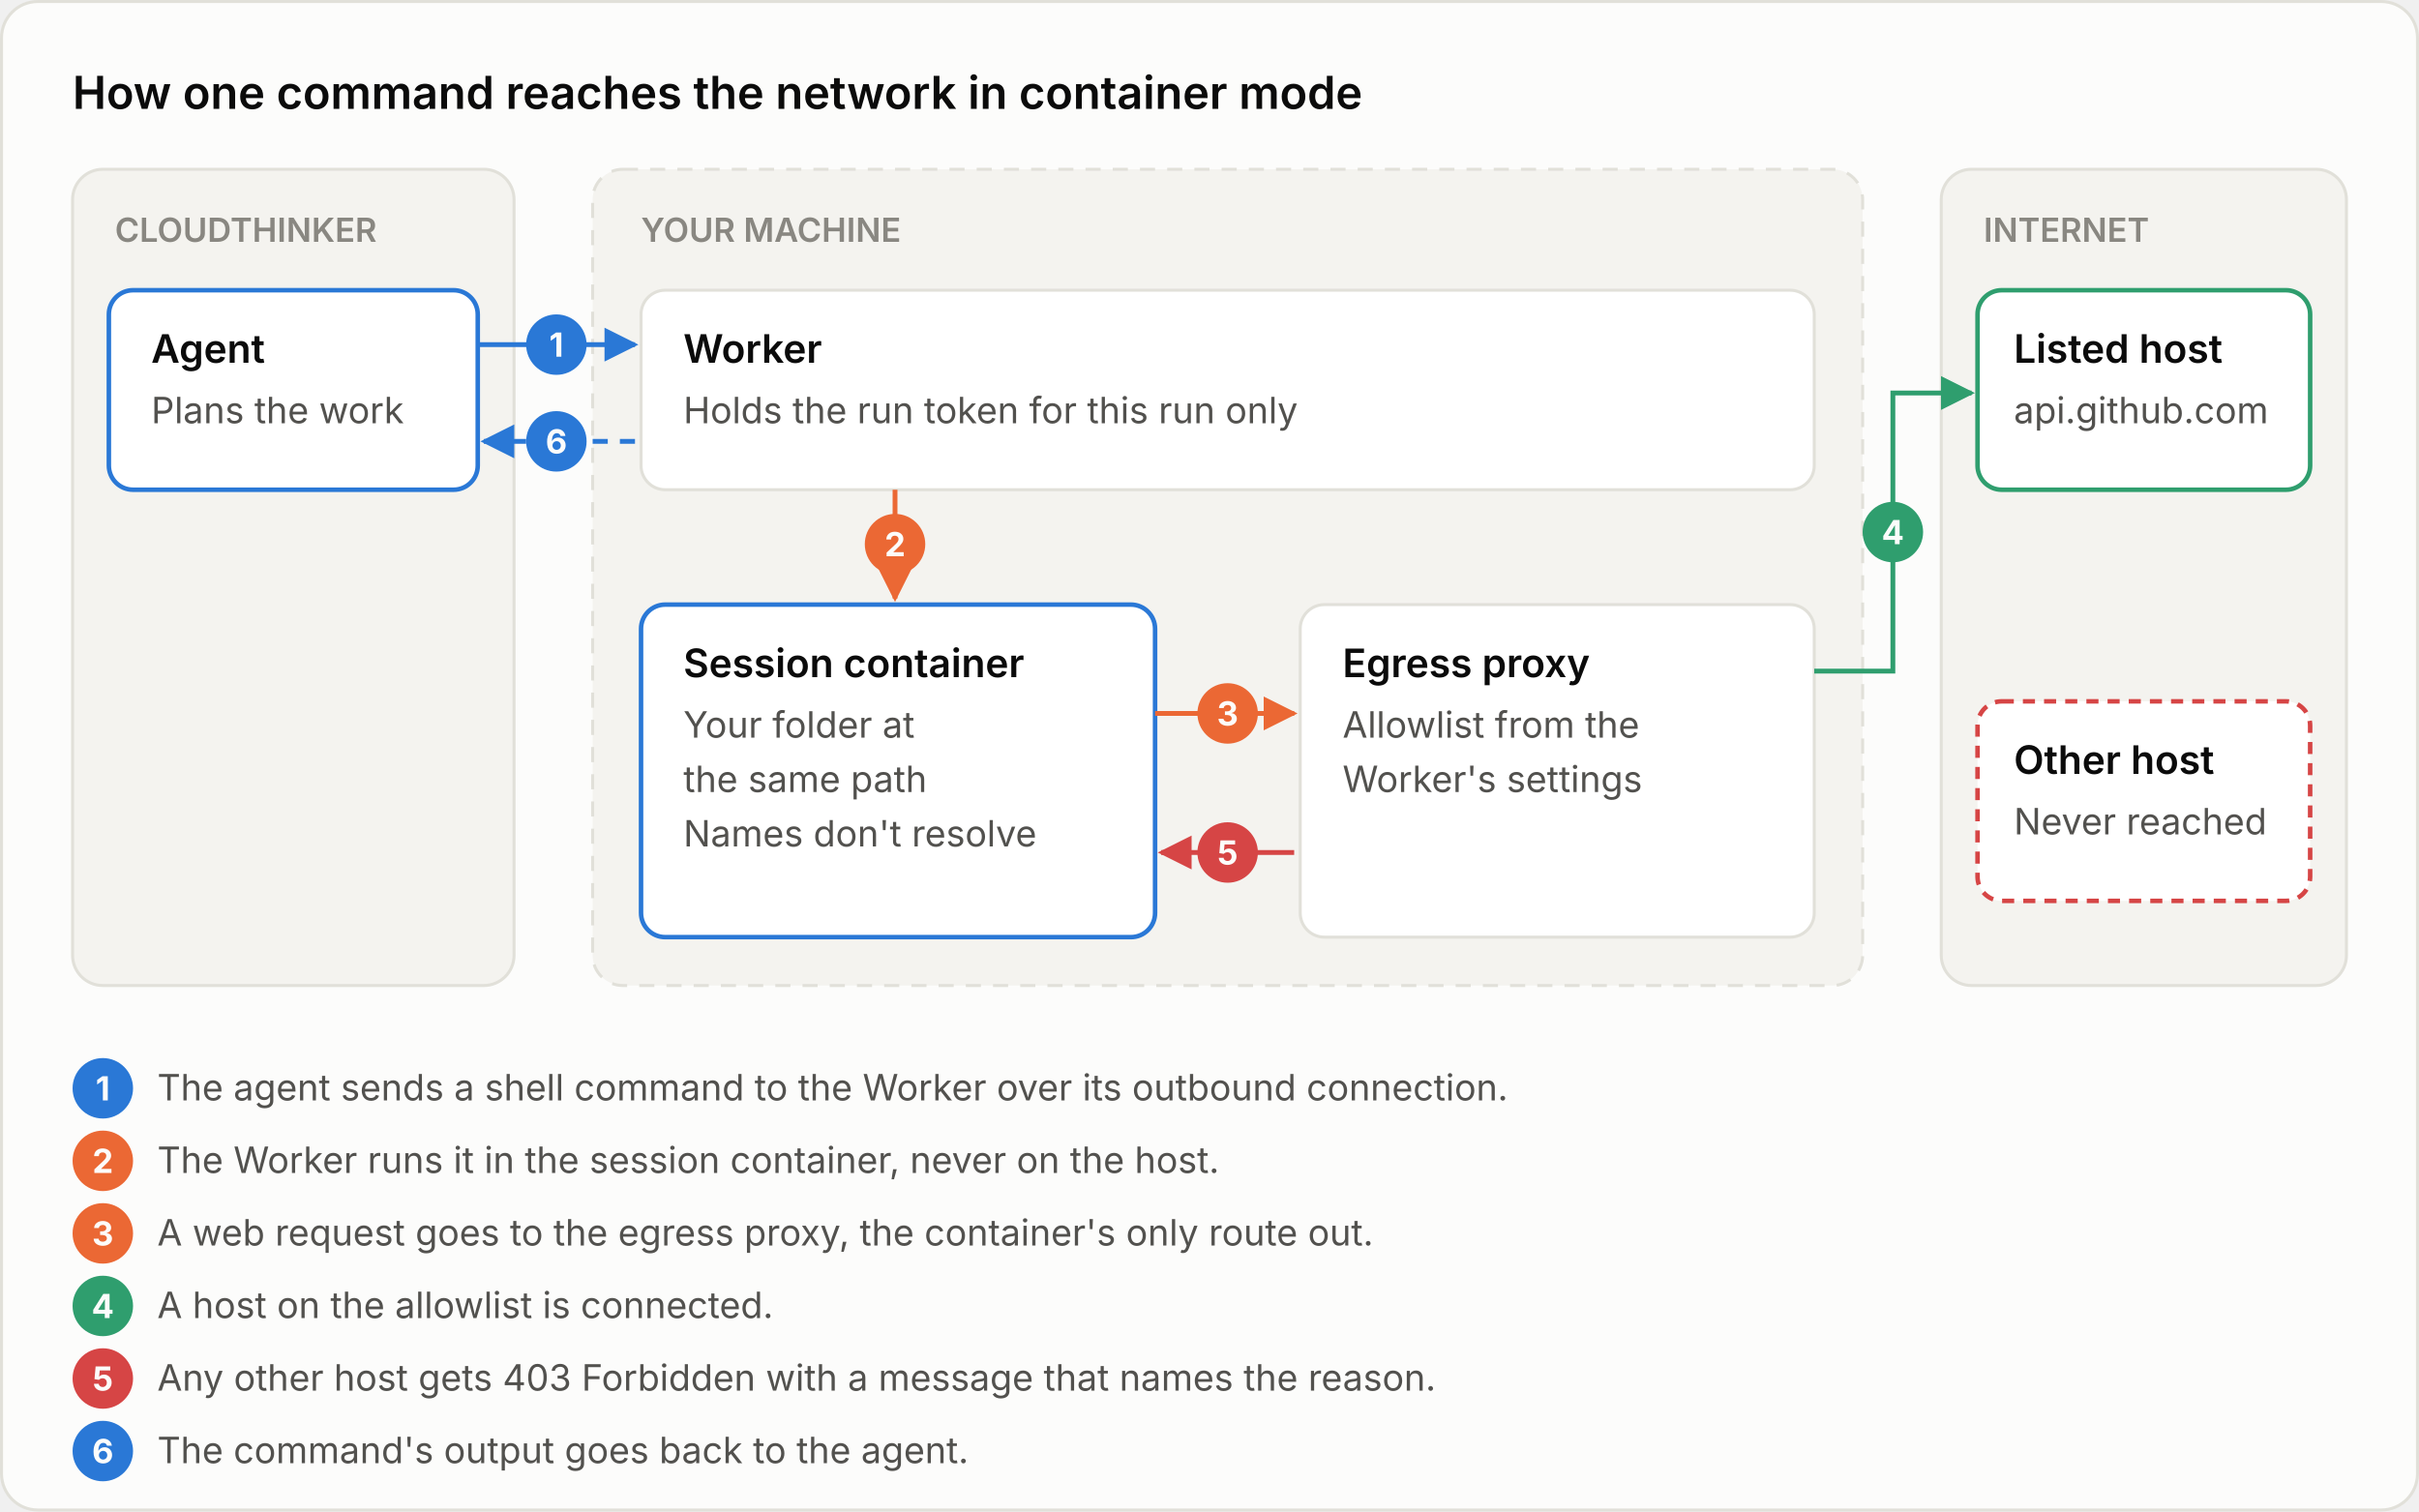
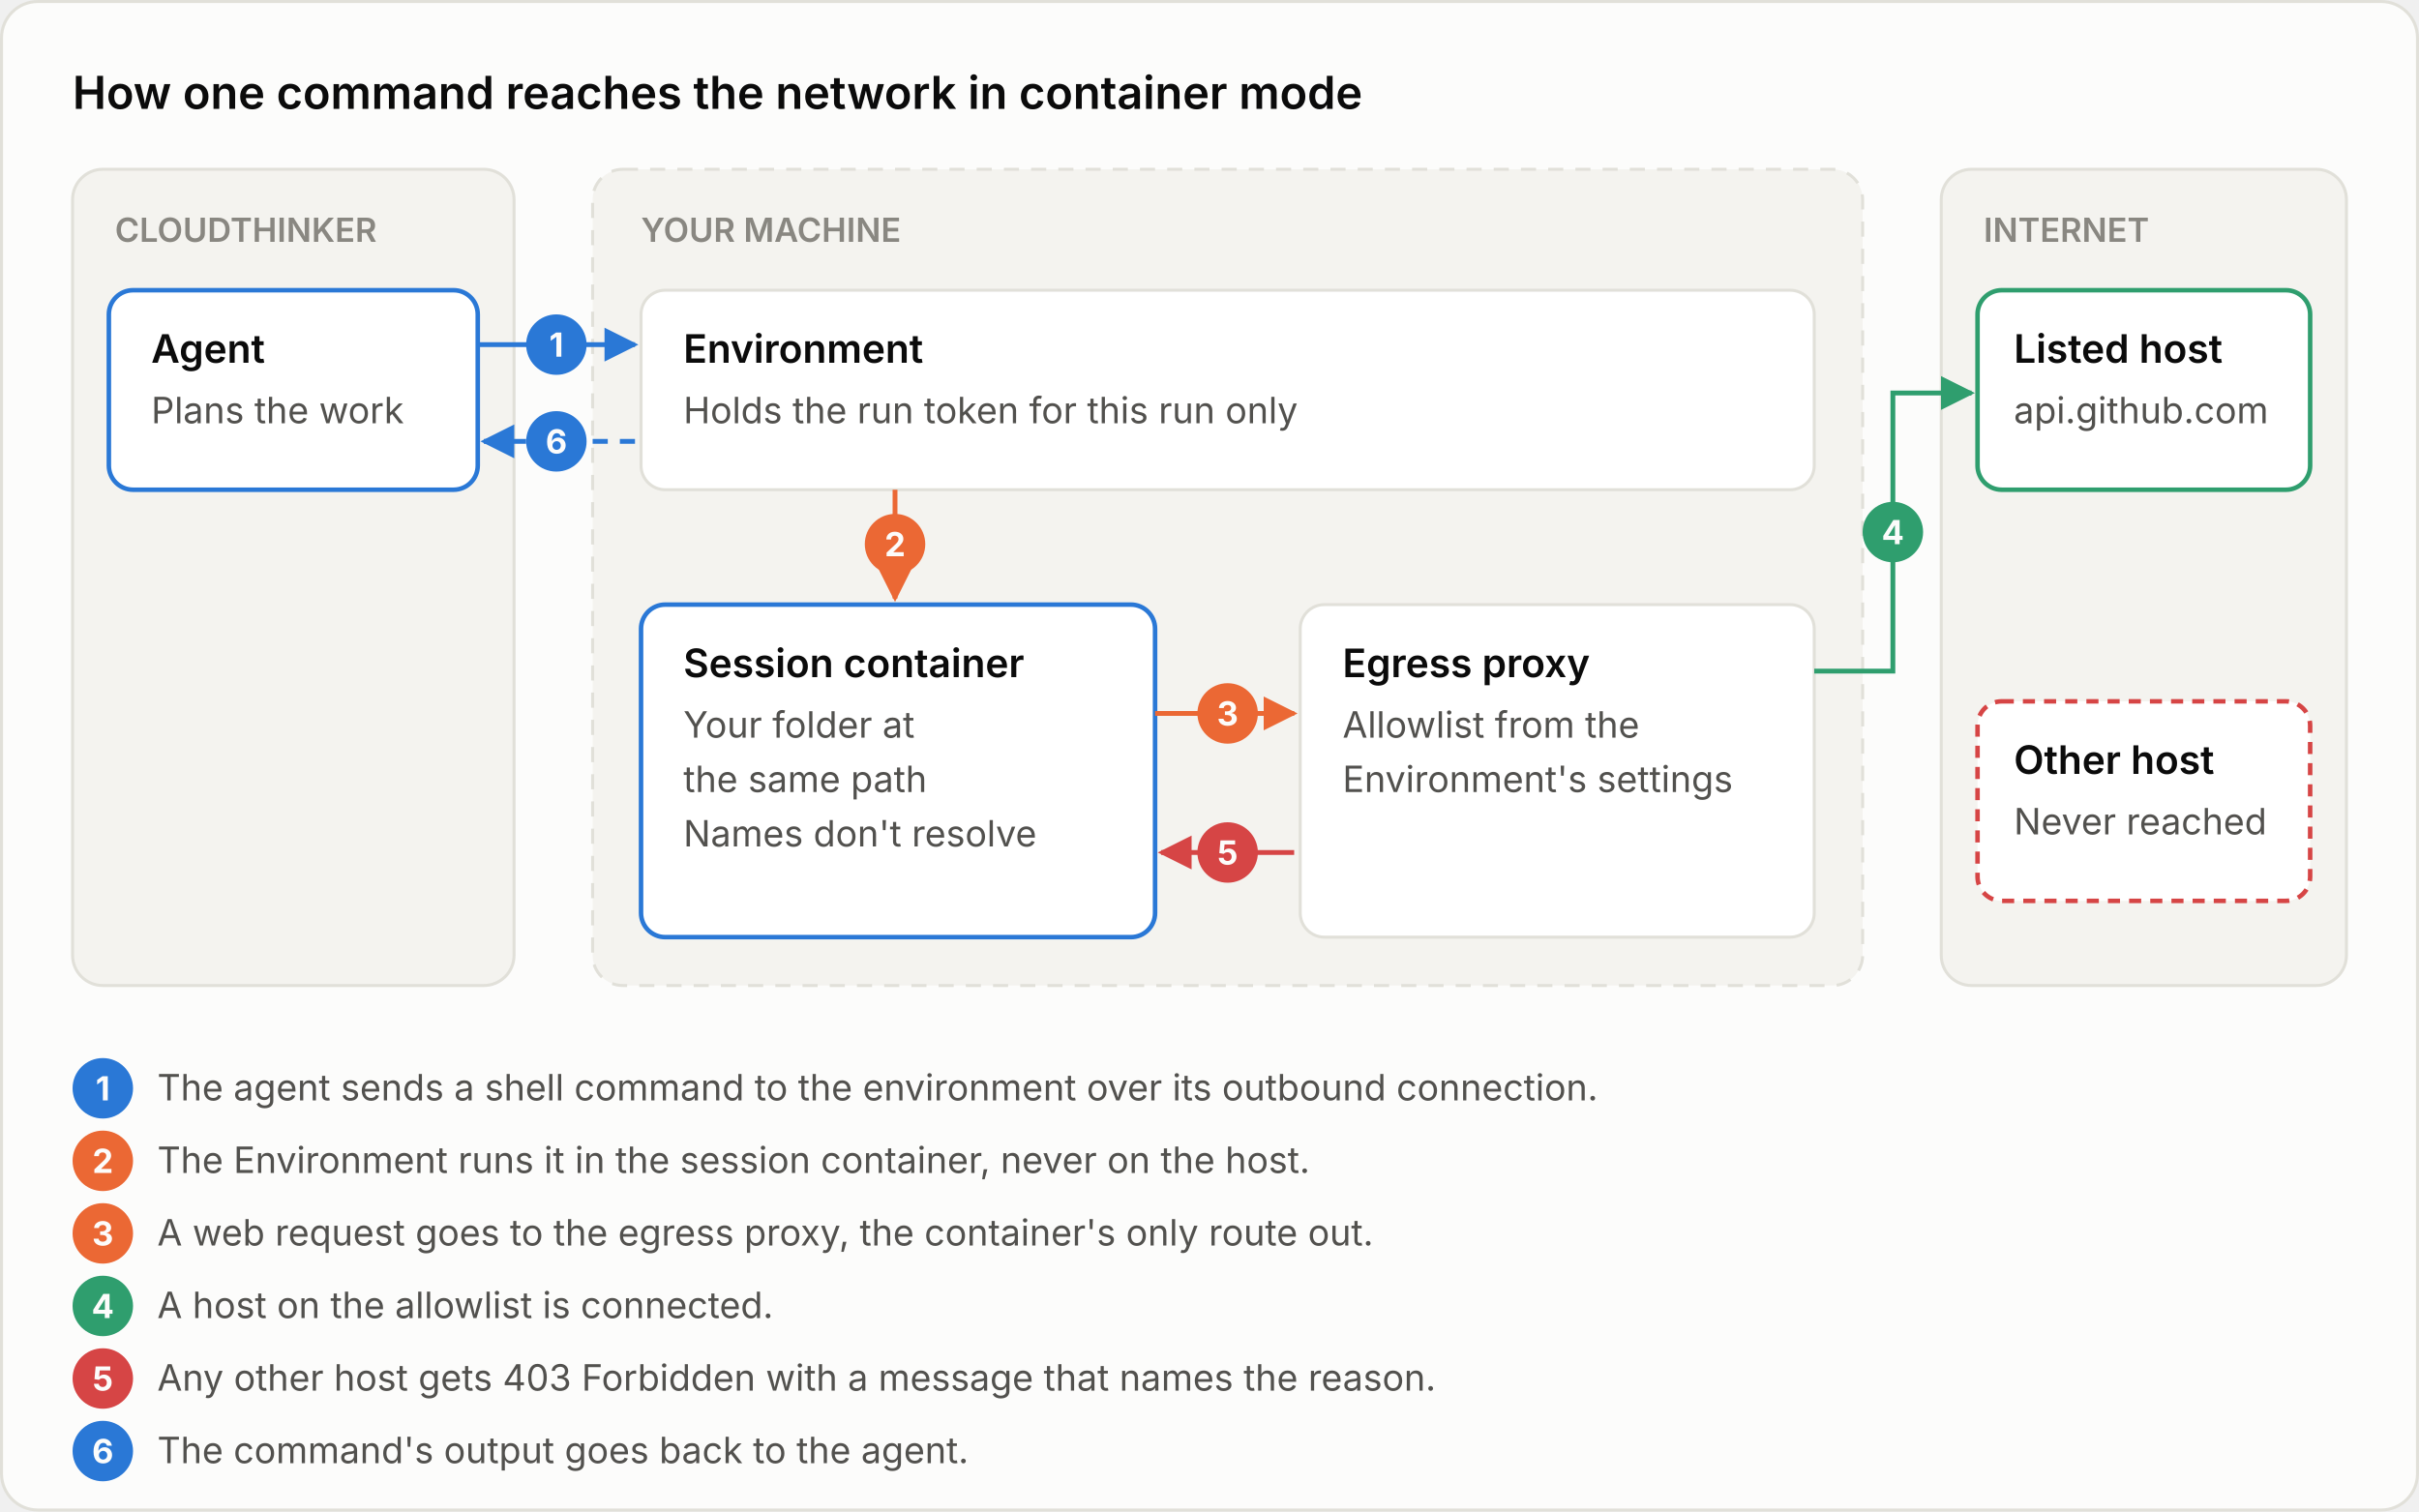
- <svg xmlns="http://www.w3.org/2000/svg" viewBox="0 0 800 500" width="800" height="500" role="img" aria-label="In container mode the agent sends a command to the Worker, the Worker runs it in the session container, the command reaches the internet only through the egress proxy, which connects a listed host and refuses anything else, and the output returns to the agent" font-family="-apple-system, BlinkMacSystemFont, 'Segoe UI', Inter, Helvetica, Arial, sans-serif">
+ <svg xmlns="http://www.w3.org/2000/svg" viewBox="0 0 800 500" width="800" height="500" role="img" aria-label="In container mode the agent sends a command to the environment, the environment runs it in the session container, the command reaches the internet only through the egress proxy, which connects a listed host and refuses anything else, and the output returns to the agent" font-family="-apple-system, BlinkMacSystemFont, 'Segoe UI', Inter, Helvetica, Arial, sans-serif">
  <defs>
    <marker id="a-blue" viewBox="0 0 10 10" refX="9" refY="5" markerWidth="7" markerHeight="7" orient="auto-start-reverse">
      <path d="M0,0 L10,5 L0,10 z" fill="#2a78d6" />
    </marker>
    <marker id="a-orange" viewBox="0 0 10 10" refX="9" refY="5" markerWidth="7" markerHeight="7" orient="auto-start-reverse">
      <path d="M0,0 L10,5 L0,10 z" fill="#eb6834" />
    </marker>
    <marker id="a-green" viewBox="0 0 10 10" refX="9" refY="5" markerWidth="7" markerHeight="7" orient="auto-start-reverse">
      <path d="M0,0 L10,5 L0,10 z" fill="#2f9e6e" />
    </marker>
    <marker id="a-red" viewBox="0 0 10 10" refX="9" refY="5" markerWidth="7" markerHeight="7" orient="auto-start-reverse">
      <path d="M0,0 L10,5 L0,10 z" fill="#d64545" />
    </marker>
  </defs>
  <rect x="0.5" y="0.5" width="799" height="499" rx="12" fill="#fcfcfb" stroke="#e1e0d9" />
  <text x="24" y="36" fill="#0b0b0b" font-size="15" font-weight="600" text-anchor="start">How one command reaches the network in container mode</text>
  <rect x="24" y="56" width="146" height="270" rx="10" fill="#f4f3ef" stroke="#e1e0d9" />
  <text x="38" y="80" fill="#898781" font-size="11" font-weight="600" text-anchor="start">CLOUDTHINKER</text>
  <rect x="36" y="96" width="122" height="66" rx="8" fill="#ffffff" stroke="#2a78d6" stroke-width="1.5" />
  <text x="50" y="120" fill="#0b0b0b" font-size="13" font-weight="600" text-anchor="start">Agent</text>
  <text x="50" y="140" fill="#52514e" font-size="12" font-weight="400" text-anchor="start">Plans the work</text>
  <rect x="196" y="56" width="420" height="270" rx="10" fill="#f4f3ef" stroke="#e1e0d9" stroke-dasharray="5 4" />
  <text x="212" y="80" fill="#898781" font-size="11" font-weight="600" text-anchor="start">YOUR MACHINE</text>
  <rect x="212" y="96" width="388" height="66" rx="8" fill="#ffffff" stroke="#e1e0d9" />
-   <text x="226" y="120" fill="#0b0b0b" font-size="13" font-weight="600" text-anchor="start">Worker</text>
+   <text x="226" y="120" fill="#0b0b0b" font-size="13" font-weight="600" text-anchor="start">Environment</text>
  <text x="226" y="140" fill="#52514e" font-size="12" font-weight="400" text-anchor="start">Holds the run token for this run only</text>
  <rect x="212" y="200" width="170" height="110" rx="8" fill="#ffffff" stroke="#2a78d6" stroke-width="1.5" />
  <text x="226" y="224" fill="#0b0b0b" font-size="13" font-weight="600" text-anchor="start">Session container</text>
  <text x="226" y="244" fill="#52514e" font-size="12" font-weight="400" text-anchor="start">Your folder at</text>
  <text x="226" y="262" fill="#52514e" font-size="12" font-weight="400" text-anchor="start">the same path</text>
  <text x="226" y="280" fill="#52514e" font-size="12" font-weight="400" text-anchor="start">Names don't resolve</text>
  <rect x="430" y="200" width="170" height="110" rx="8" fill="#ffffff" stroke="#e1e0d9" />
  <text x="444" y="224" fill="#0b0b0b" font-size="13" font-weight="600" text-anchor="start">Egress proxy</text>
  <text x="444" y="244" fill="#52514e" font-size="12" font-weight="400" text-anchor="start">Allowlist from the</text>
-   <text x="444" y="262" fill="#52514e" font-size="12" font-weight="400" text-anchor="start">Worker's settings</text>
+   <text x="444" y="262" fill="#52514e" font-size="12" font-weight="400" text-anchor="start">Environment's settings</text>
  <rect x="642" y="56" width="134" height="270" rx="10" fill="#f4f3ef" stroke="#e1e0d9" />
  <text x="656" y="80" fill="#898781" font-size="11" font-weight="600" text-anchor="start">INTERNET</text>
  <rect x="654" y="96" width="110" height="66" rx="8" fill="#ffffff" stroke="#2f9e6e" stroke-width="1.5" />
  <text x="666" y="120" fill="#0b0b0b" font-size="13" font-weight="600" text-anchor="start">Listed host</text>
  <text x="666" y="140" fill="#52514e" font-size="12" font-weight="400" text-anchor="start">api.github.com</text>
  <rect x="654" y="232" width="110" height="66" rx="8" fill="#ffffff" stroke="#d64545" stroke-width="1.5" stroke-dasharray="4 3" />
  <text x="666" y="256" fill="#0b0b0b" font-size="13" font-weight="600" text-anchor="start">Other host</text>
  <text x="666" y="276" fill="#52514e" font-size="12" font-weight="400" text-anchor="start">Never reached</text>
  <line x1="158" y1="114" x2="210" y2="114" stroke="#2a78d6" stroke-width="1.6" marker-end="url(#a-blue)" />
  <circle cx="184" cy="114" r="10" fill="#2a78d6" />
  <text x="184" y="118" fill="#fcfcfb" font-size="11" font-weight="700" text-anchor="middle">1</text>
  <line x1="296" y1="162" x2="296" y2="198" stroke="#eb6834" stroke-width="1.6" marker-end="url(#a-orange)" />
  <circle cx="296" cy="180" r="10" fill="#eb6834" />
  <text x="296" y="184" fill="#fcfcfb" font-size="11" font-weight="700" text-anchor="middle">2</text>
  <line x1="382" y1="236" x2="428" y2="236" stroke="#eb6834" stroke-width="1.6" marker-end="url(#a-orange)" />
  <circle cx="406" cy="236" r="10" fill="#eb6834" />
  <text x="406" y="240" fill="#fcfcfb" font-size="11" font-weight="700" text-anchor="middle">3</text>
  <path d="M600 222 L626 222 L626 130 L652 130" fill="none" stroke="#2f9e6e" stroke-width="1.6" marker-end="url(#a-green)" />
  <circle cx="626" cy="176" r="10" fill="#2f9e6e" />
  <text x="626" y="180" fill="#fcfcfb" font-size="11" font-weight="700" text-anchor="middle">4</text>
  <line x1="428" y1="282" x2="384" y2="282" stroke="#d64545" stroke-width="1.6" marker-end="url(#a-red)" />
  <circle cx="406" cy="282" r="10" fill="#d64545" />
  <text x="406" y="286" fill="#fcfcfb" font-size="11" font-weight="700" text-anchor="middle">5</text>
  <line x1="210" y1="146" x2="160" y2="146" stroke="#2a78d6" stroke-width="1.6" stroke-dasharray="5 4" marker-end="url(#a-blue)" />
  <circle cx="184" cy="146" r="10" fill="#2a78d6" />
  <text x="184" y="150" fill="#fcfcfb" font-size="11" font-weight="700" text-anchor="middle">6</text>
  <circle cx="34" cy="360" r="10" fill="#2a78d6" />
  <text x="34" y="364" fill="#fcfcfb" font-size="11" font-weight="700" text-anchor="middle">1</text>
-   <text x="52" y="364" fill="#52514e" font-size="12" font-weight="400" text-anchor="start">The agent sends a shell command to the Worker over its outbound connection.</text>
+   <text x="52" y="364" fill="#52514e" font-size="12" font-weight="400" text-anchor="start">The agent sends a shell command to the environment over its outbound connection.</text>
  <circle cx="34" cy="384" r="10" fill="#eb6834" />
  <text x="34" y="388" fill="#fcfcfb" font-size="11" font-weight="700" text-anchor="middle">2</text>
-   <text x="52" y="388" fill="#52514e" font-size="12" font-weight="400" text-anchor="start">The Worker runs it in the session container, never on the host.</text>
+   <text x="52" y="388" fill="#52514e" font-size="12" font-weight="400" text-anchor="start">The Environment runs it in the session container, never on the host.</text>
  <circle cx="34" cy="408" r="10" fill="#eb6834" />
  <text x="34" y="412" fill="#fcfcfb" font-size="11" font-weight="700" text-anchor="middle">3</text>
  <text x="52" y="412" fill="#52514e" font-size="12" font-weight="400" text-anchor="start">A web request goes to the egress proxy, the container's only route out.</text>
  <circle cx="34" cy="432" r="10" fill="#2f9e6e" />
  <text x="34" y="436" fill="#fcfcfb" font-size="11" font-weight="700" text-anchor="middle">4</text>
  <text x="52" y="436" fill="#52514e" font-size="12" font-weight="400" text-anchor="start">A host on the allowlist is connected.</text>
  <circle cx="34" cy="456" r="10" fill="#d64545" />
  <text x="34" y="460" fill="#fcfcfb" font-size="11" font-weight="700" text-anchor="middle">5</text>
  <text x="52" y="460" fill="#52514e" font-size="12" font-weight="400" text-anchor="start">Any other host gets 403 Forbidden with a message that names the reason.</text>
  <circle cx="34" cy="480" r="10" fill="#2a78d6" />
  <text x="34" y="484" fill="#fcfcfb" font-size="11" font-weight="700" text-anchor="middle">6</text>
  <text x="52" y="484" fill="#52514e" font-size="12" font-weight="400" text-anchor="start">The command's output goes back to the agent.</text>
</svg>
